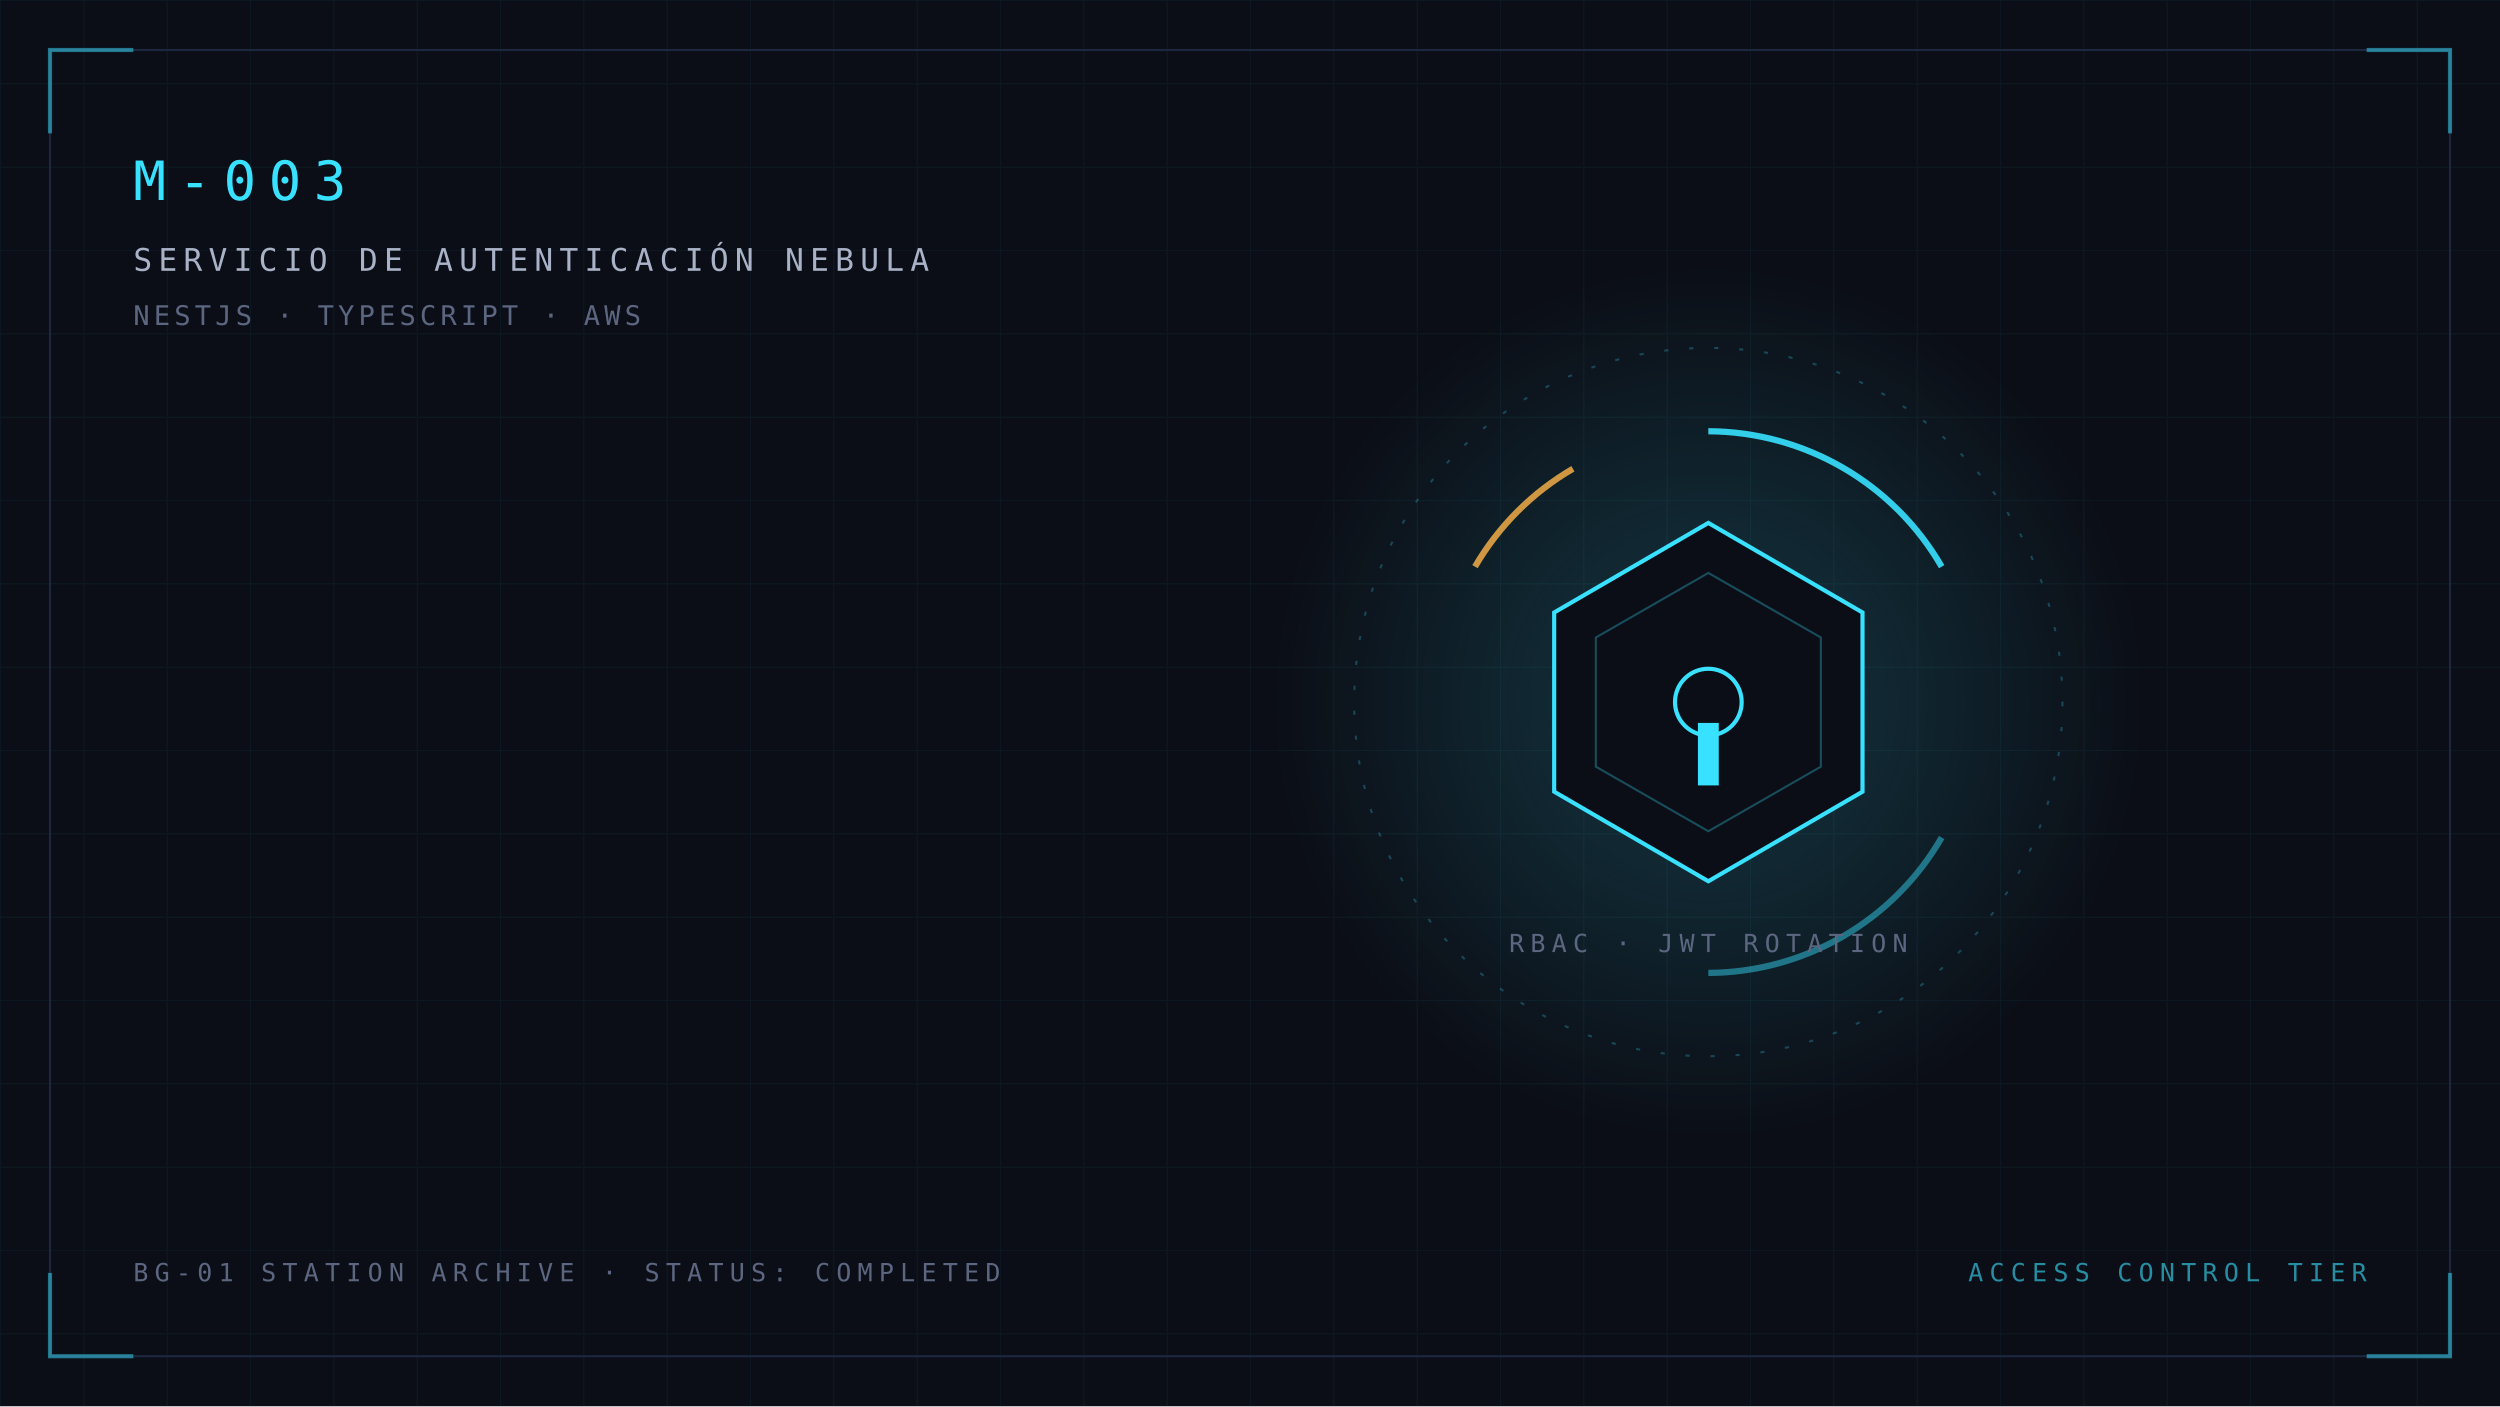
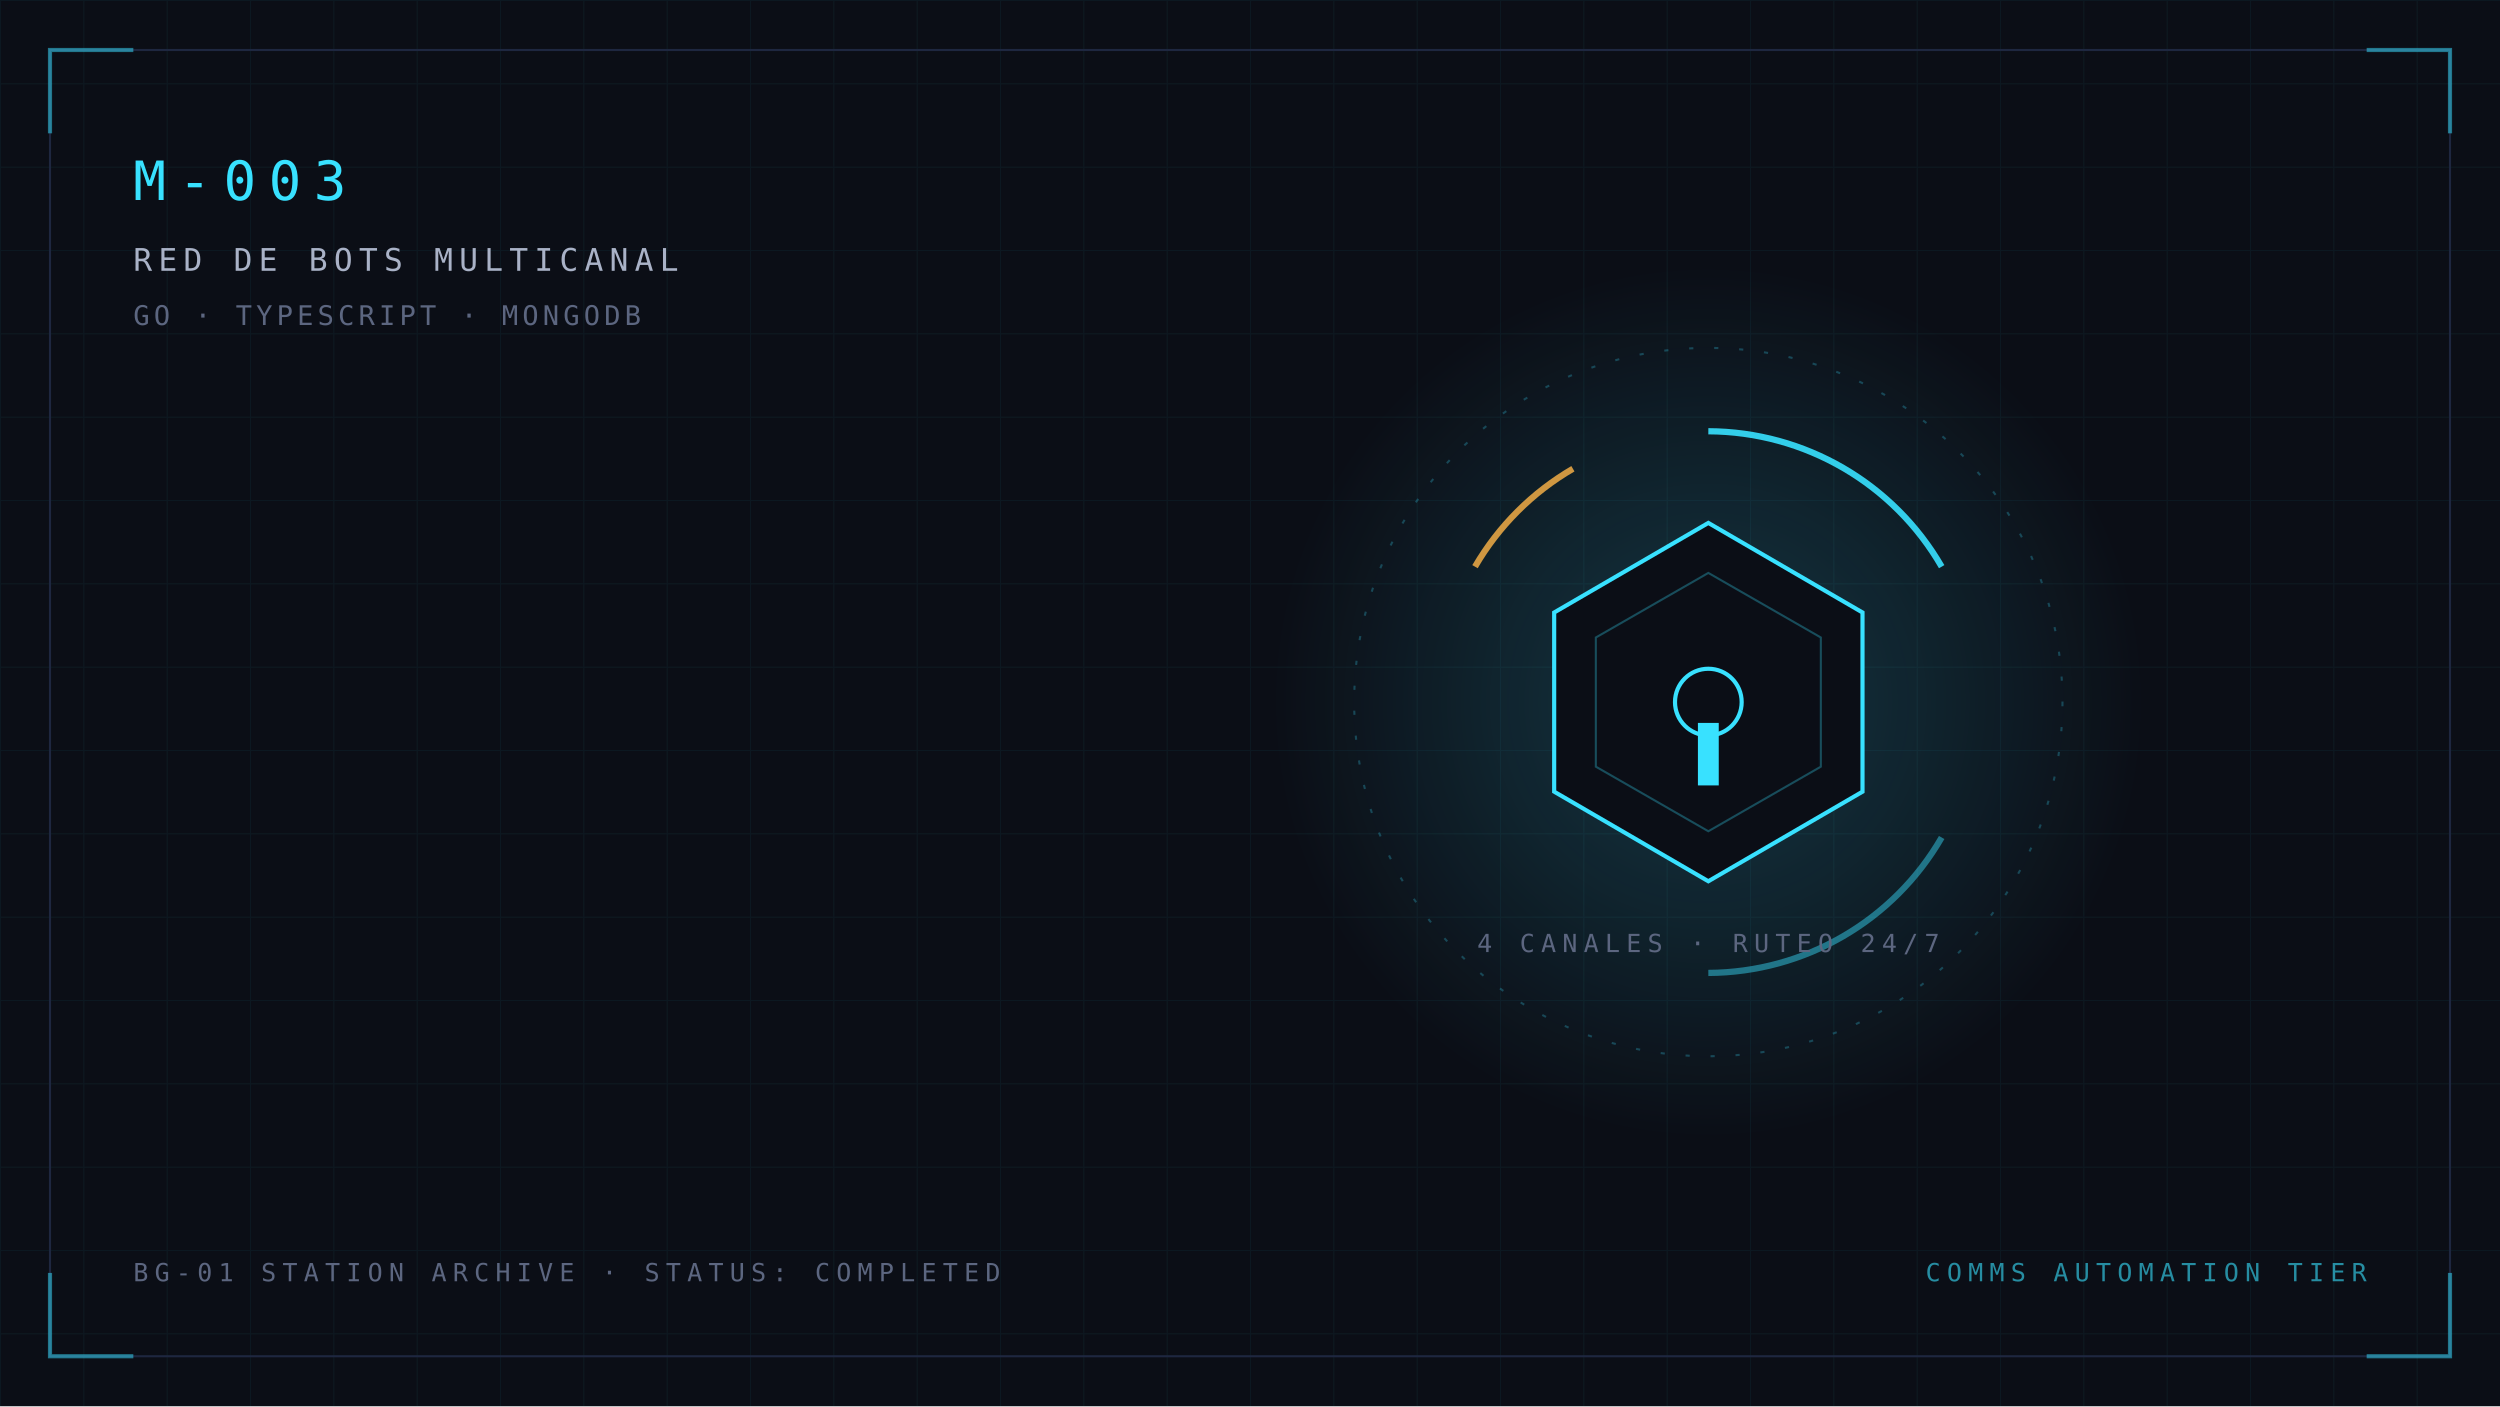
<svg xmlns="http://www.w3.org/2000/svg" width="1200" height="675" viewBox="0 0 1200 675" font-family="ui-monospace, Menlo, Consolas, monospace">
  <defs>
    <pattern id="grid" width="40" height="40" patternUnits="userSpaceOnUse">
      <path d="M40 0H0V40" fill="none" stroke="#38e1ff" stroke-opacity="0.05" />
    </pattern>
    <radialGradient id="glow" cx="50%" cy="50%" r="50%">
      <stop offset="0%" stop-color="#38e1ff" stop-opacity="0.2" />
      <stop offset="100%" stop-color="#38e1ff" stop-opacity="0" />
    </radialGradient>
  </defs>
  <rect width="1200" height="675" fill="#0b0e16" />
  <rect width="1200" height="675" fill="url(#grid)" />
  <rect x="24" y="24" width="1152" height="627" fill="none" stroke="#1e2740" />
  <path d="M24 64V24H64" fill="none" stroke="#38e1ff" stroke-opacity="0.5" stroke-width="2" />
  <path d="M1136 24H1176V64" fill="none" stroke="#38e1ff" stroke-opacity="0.5" stroke-width="2" />
  <path d="M1176 611V651H1136" fill="none" stroke="#38e1ff" stroke-opacity="0.5" stroke-width="2" />
  <path d="M64 651H24V611" fill="none" stroke="#38e1ff" stroke-opacity="0.5" stroke-width="2" />
  <g transform="translate(820,337)">
    <circle r="210" fill="url(#glow)" />
    <circle r="170" fill="none" stroke="#38e1ff" stroke-opacity="0.25" stroke-dasharray="2 10" />
    <g fill="none" stroke="#38e1ff" stroke-width="3">
      <path d="M 0 -130 A 130 130 0 0 1 112 -65" stroke-opacity="0.9" />
      <path d="M 112 65 A 130 130 0 0 1 0 130" stroke-opacity="0.45" />
      <path d="M -112 -65 A 130 130 0 0 1 -65 -112" stroke="#ffb547" stroke-opacity="0.8" />
    </g>
    <path d="M0 -86 74 -43 74 43 0 86 -74 43 -74 -43Z" fill="#0b0e16" stroke="#38e1ff" stroke-width="2" />
    <path d="M0 -62 54 -31 54 31 0 62 -54 31 -54 -31Z" fill="none" stroke="#38e1ff" stroke-opacity="0.3" />
    <circle r="16" fill="none" stroke="#38e1ff" stroke-width="2" />
    <rect x="-5" y="10" width="10" height="30" fill="#38e1ff" />
-     <text x="0" y="120" fill="#5c6680" font-size="12" letter-spacing="3" text-anchor="middle">RBAC · JWT ROTATION</text>
+     <text x="0" y="120" fill="#5c6680" font-size="12" letter-spacing="3" text-anchor="middle">4 CANALES · RUTEO 24/7</text>
  </g>
  <text x="64" y="96" fill="#38e1ff" font-size="26" letter-spacing="6">M-003</text>
-   <text x="64" y="130" fill="#a9b2c7" font-size="15" letter-spacing="3">SERVICIO DE AUTENTICACIÓN NEBULA</text>
-   <text x="64" y="156" fill="#5c6680" font-size="13" letter-spacing="2">NESTJS · TYPESCRIPT · AWS</text>
+   <text x="64" y="130" fill="#a9b2c7" font-size="15" letter-spacing="3">RED DE BOTS MULTICANAL</text>
+   <text x="64" y="156" fill="#5c6680" font-size="13" letter-spacing="2">GO · TYPESCRIPT · MONGODB</text>
  <text x="64" y="615" fill="#5c6680" font-size="12" letter-spacing="3">BG-01 STATION ARCHIVE · STATUS: COMPLETED</text>
-   <text x="1136" y="615" fill="#38e1ff" font-size="12" letter-spacing="3" text-anchor="end" opacity="0.6">ACCESS CONTROL TIER</text>
+   <text x="1136" y="615" fill="#38e1ff" font-size="12" letter-spacing="3" text-anchor="end" opacity="0.6">COMMS AUTOMATION TIER</text>
</svg>
